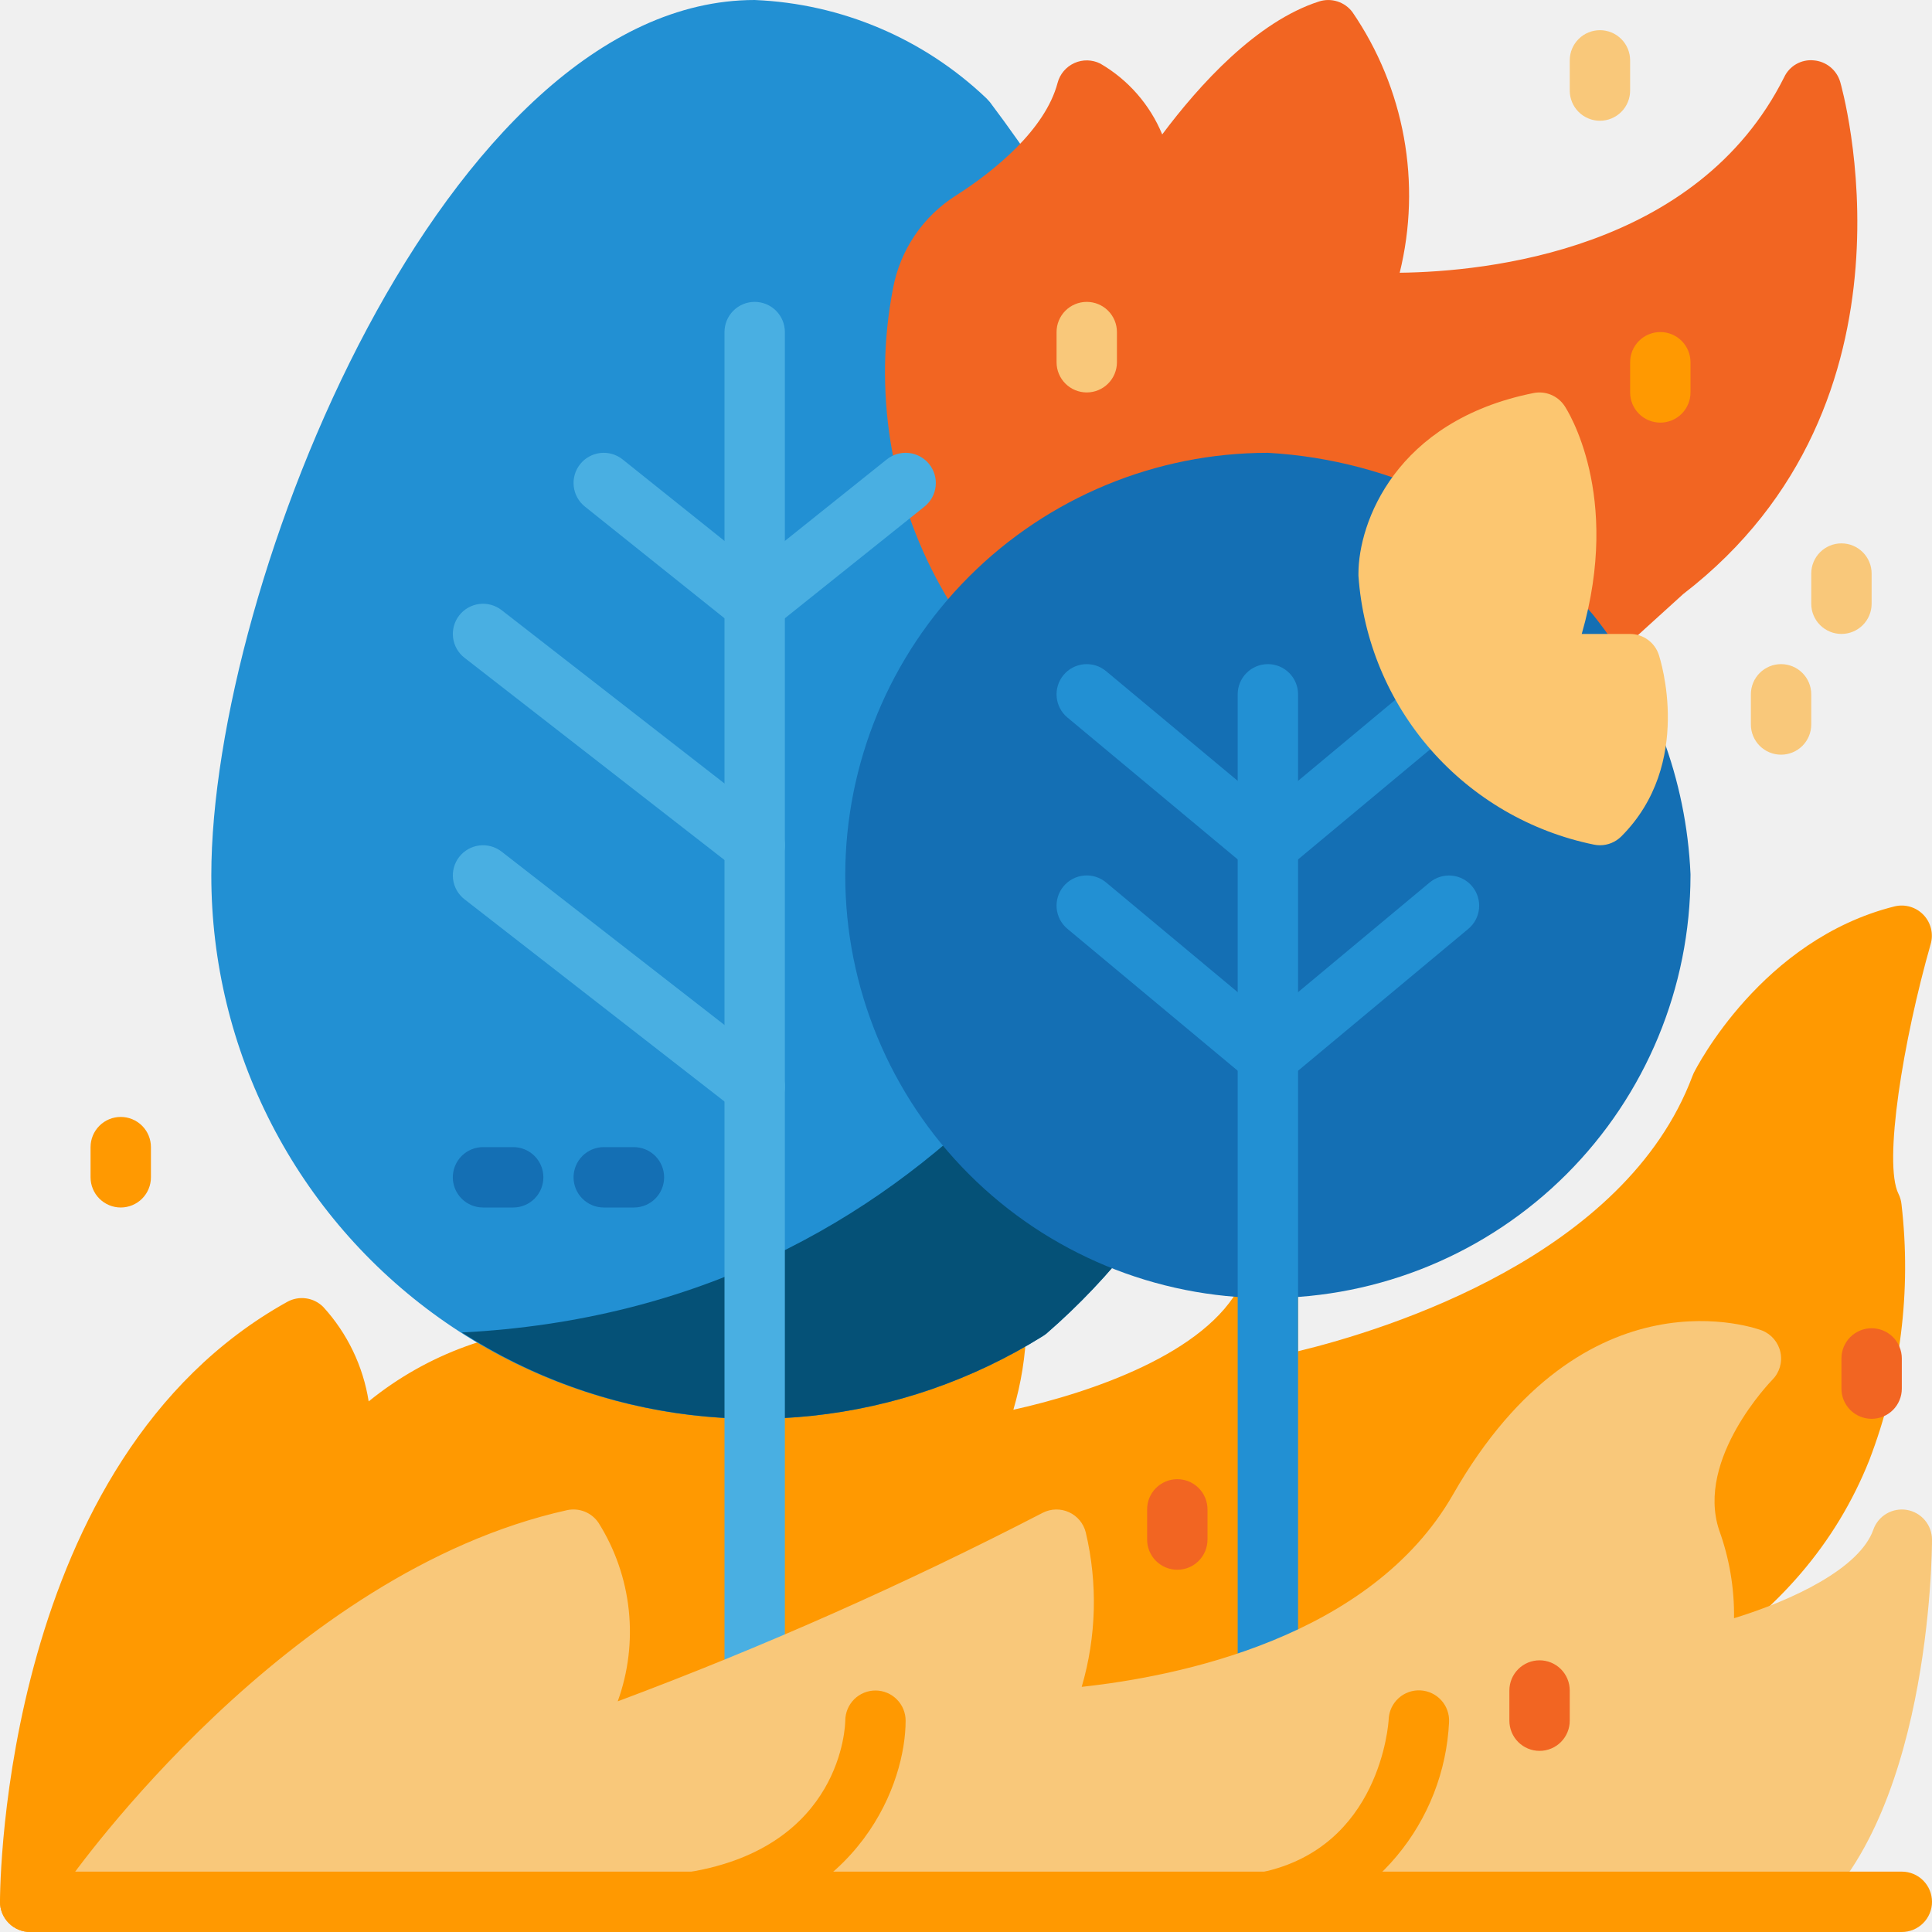
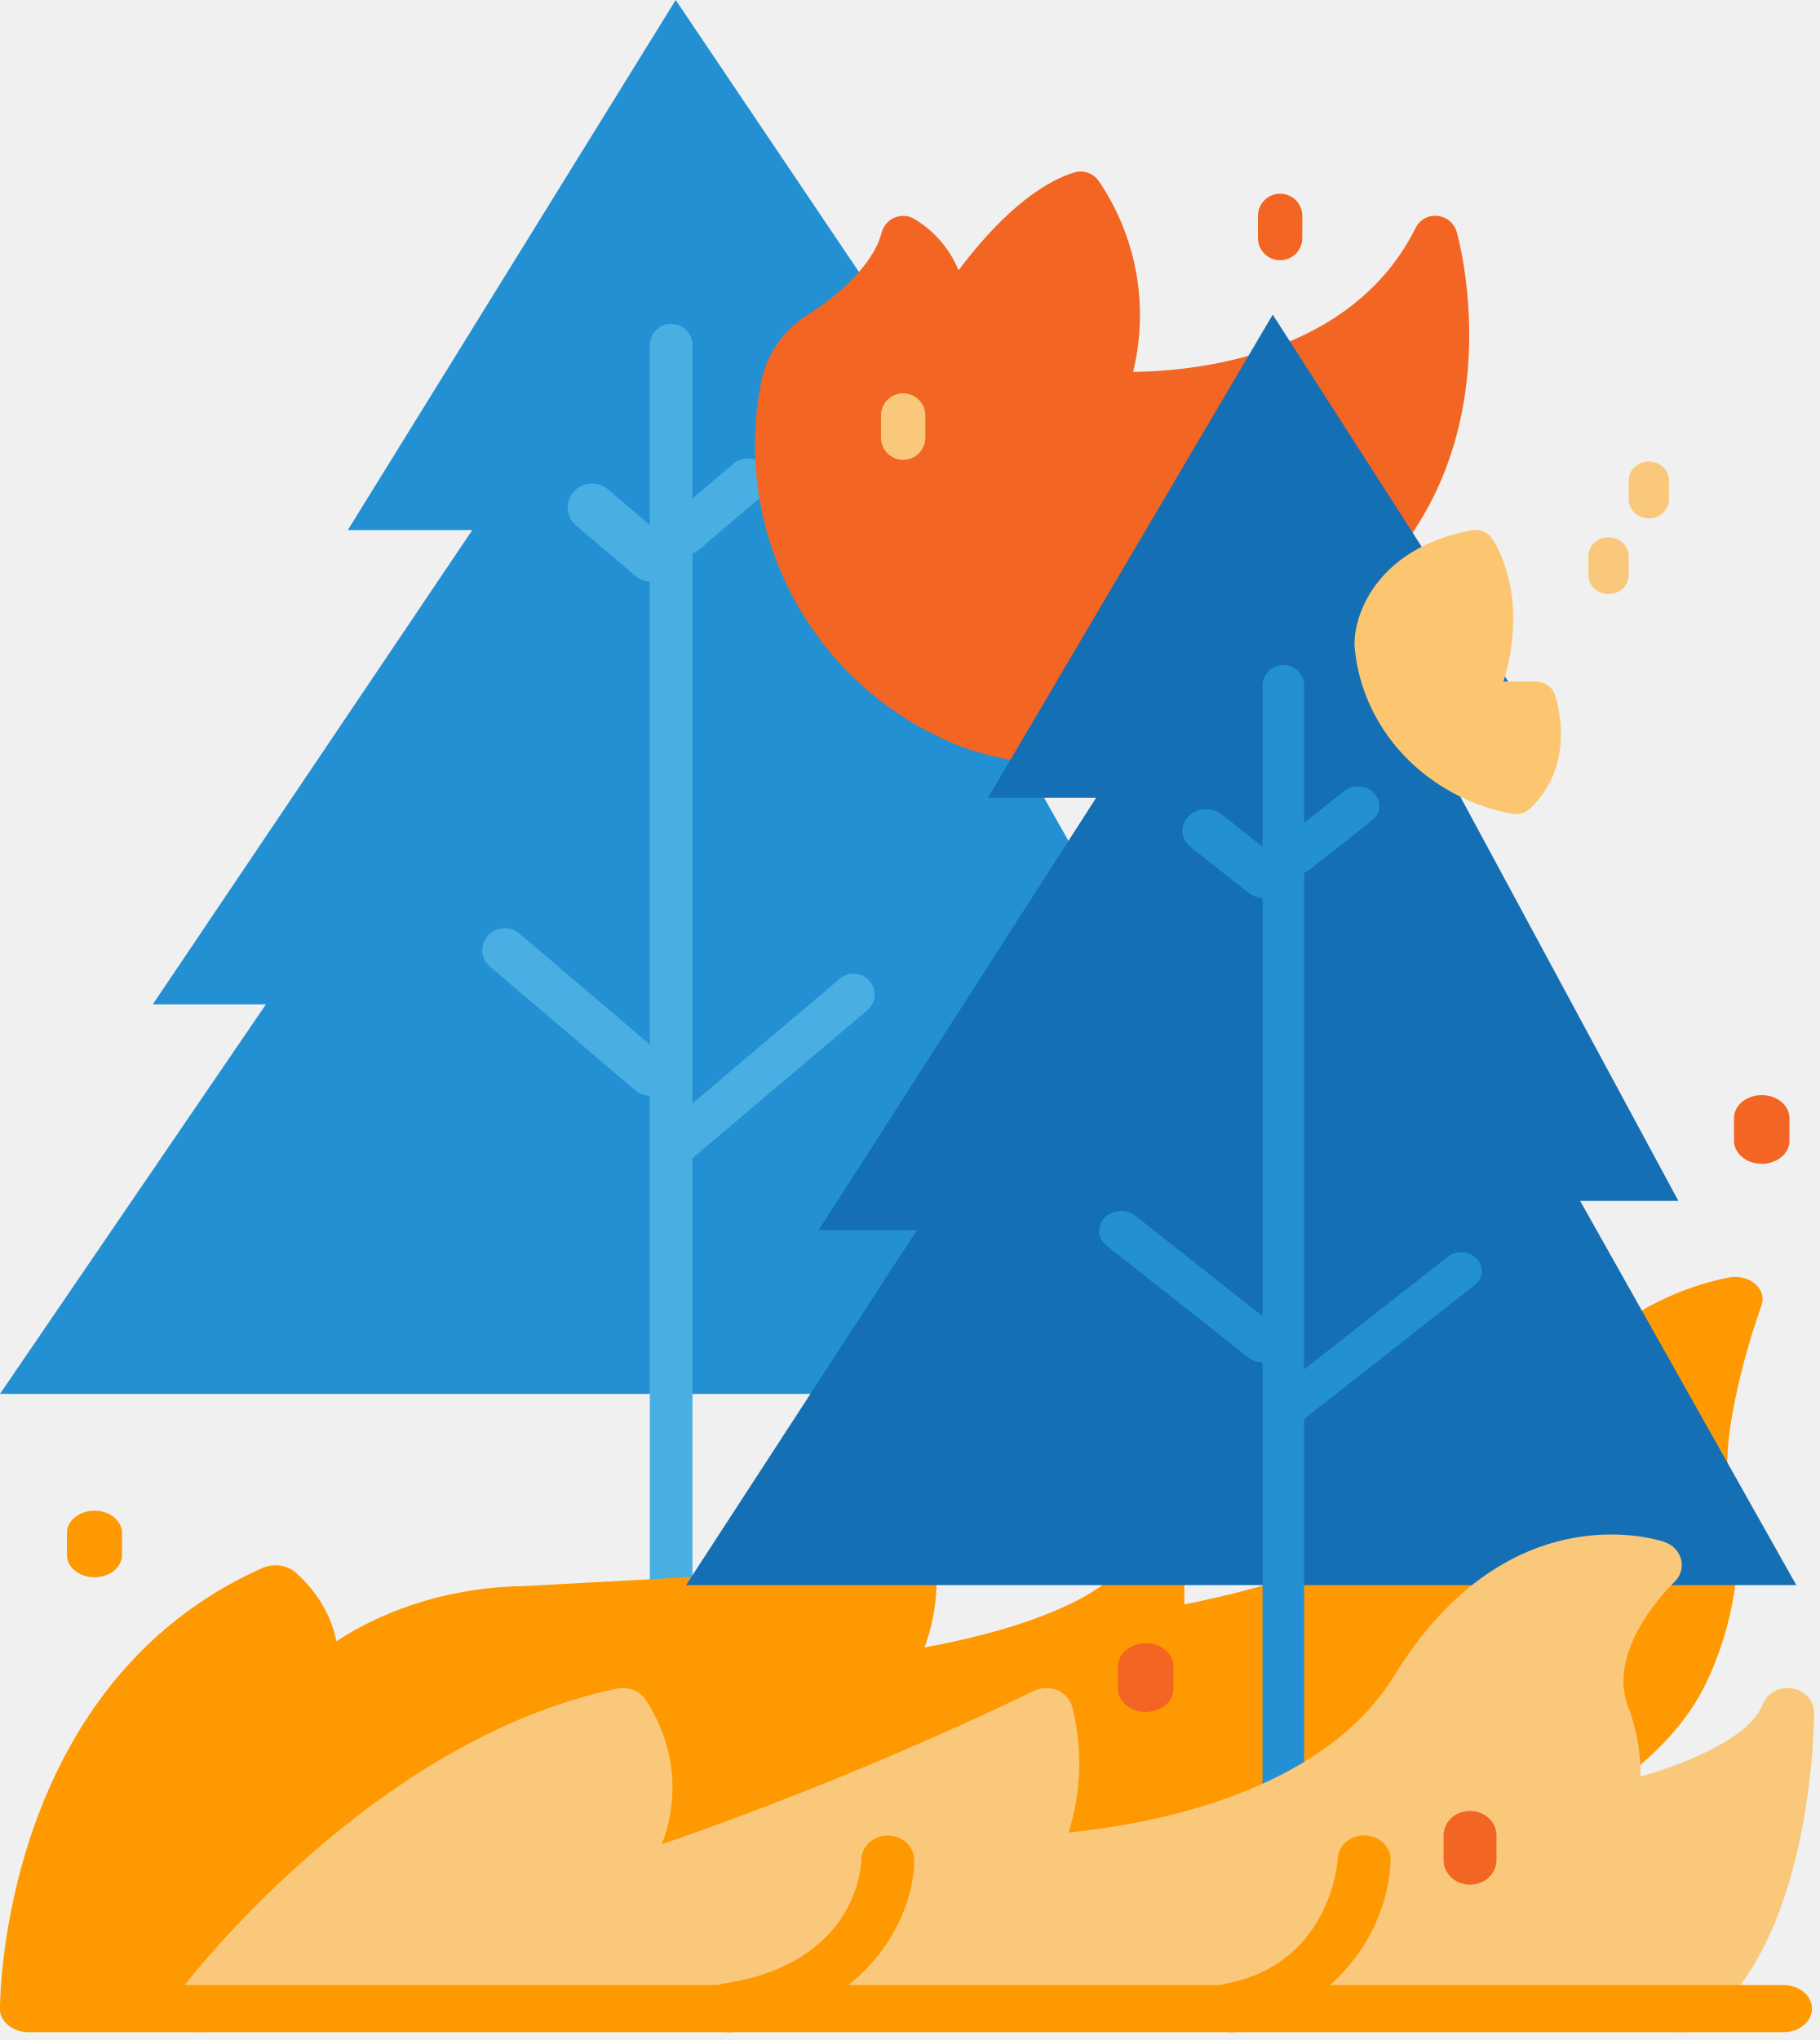
- <svg xmlns="http://www.w3.org/2000/svg" width="248" height="248" viewBox="0 0 248 248" fill="none">
-   <g clip-path="url(#clip0_201_4894)">
-     <path d="M240.25 155C236.375 147.25 244.125 120.125 244.125 120.125C228.625 124 220.875 139.5 220.875 139.5C209.25 170.5 162.75 178.25 162.75 178.25V166.625C155 182.125 124 186 124 186C126.358 181.16 127.678 175.88 127.875 170.5L73.877 174.123C54.502 174.123 42.625 189.875 42.625 189.875C43.767 186.594 44.01 183.066 43.328 179.659C42.647 176.252 41.066 173.09 38.75 170.5C3.875 189.875 3.875 244.125 3.875 244.125C116.25 232.5 215.958 237.22 236.375 186C240.171 176.136 241.501 165.495 240.25 155Z" fill="#FF9901" />
-     <path d="M3.875 248C2.847 248 1.862 247.592 1.135 246.865C0.408 246.138 0 245.153 0 244.125C0 241.8 0.419 187.364 36.871 167.113C37.606 166.705 38.455 166.547 39.288 166.664C40.122 166.781 40.894 167.166 41.49 167.76C44.584 171.142 46.614 175.361 47.325 179.889C54.841 173.78 64.196 170.383 73.881 170.244L127.615 166.625C128.146 166.589 128.678 166.663 129.178 166.842C129.679 167.021 130.137 167.301 130.525 167.664C130.913 168.027 131.222 168.467 131.432 168.955C131.643 169.443 131.751 169.969 131.75 170.5C131.643 174.045 131.082 177.561 130.08 180.963C140.046 178.75 154.861 173.724 159.282 164.877C159.672 164.094 160.316 163.466 161.109 163.096C161.901 162.725 162.796 162.634 163.647 162.836C164.498 163.039 165.256 163.523 165.797 164.211C166.337 164.899 166.629 165.75 166.625 166.625V173.453C178.196 170.64 208.603 161.188 217.244 138.14C217.294 138.012 217.345 137.888 217.407 137.752C217.756 137.055 226.149 120.609 243.183 116.351C243.842 116.189 244.532 116.203 245.183 116.392C245.835 116.58 246.426 116.937 246.896 117.425C247.367 117.913 247.701 118.517 247.866 119.175C248.03 119.833 248.019 120.523 247.833 121.175C244.307 133.529 241.723 149.304 243.699 153.252C243.91 153.675 244.042 154.134 244.086 154.605C245.377 165.717 243.96 176.977 239.956 187.422C222.704 230.706 154.938 235.86 69.142 242.412C48.217 244.009 26.544 245.66 4.255 247.965C4.138 248 4.007 248 3.875 248ZM37.739 175.634C13.326 191.638 8.777 227.435 7.94 239.816C28.756 237.731 48.976 236.193 68.568 234.697C151.671 228.362 217.314 223.355 232.775 184.566C236.247 175.465 237.506 165.668 236.449 155.984C233.825 149.331 236.348 135.489 238.46 126.534C232.596 130.083 227.757 135.096 224.417 141.081C212.017 173.604 165.373 181.73 163.385 182.063C162.831 182.155 162.264 182.126 161.722 181.977C161.18 181.828 160.677 181.563 160.248 181.2C159.819 180.837 159.474 180.385 159.237 179.876C159 179.367 158.876 178.812 158.875 178.25V177.037C146.312 186.996 125.55 189.712 124.48 189.848C123.784 189.939 123.076 189.838 122.434 189.554C121.792 189.27 121.24 188.816 120.838 188.24C120.433 187.667 120.191 186.995 120.137 186.296C120.084 185.596 120.222 184.895 120.536 184.268C122.015 181.237 123.037 178.004 123.57 174.673L74.14 177.987C68.674 178.237 63.32 179.632 58.425 182.08C53.531 184.528 49.204 187.976 45.725 192.2C45.169 192.93 44.373 193.439 43.478 193.637C42.582 193.834 41.646 193.708 40.835 193.281C40.023 192.853 39.39 192.151 39.047 191.301C38.705 190.45 38.675 189.506 38.963 188.635C39.711 186.508 39.989 184.245 39.777 182C39.566 179.756 38.87 177.584 37.739 175.634Z" fill="#FF9901" />
-     <path d="M131.75 168.272C121.777 174.496 110.319 177.937 98.567 178.239C86.815 178.541 75.196 175.693 64.916 169.989C54.636 164.286 46.07 155.935 40.106 145.804C34.142 135.673 30.998 124.131 31 112.375C31 75.993 60.493 3.875 96.875 3.875C107.021 4.358 116.653 8.485 124 15.5C126.887 19.193 178.827 87.455 151.125 143.375C146.366 152.867 139.782 161.327 131.75 168.272Z" fill="#2290D3" />
-     <path d="M96.875 7.75C63.573 7.75 34.875 77.922 34.875 112.375C34.873 123.412 37.818 134.25 43.405 143.768C48.992 153.287 57.019 161.142 66.656 166.521C76.293 171.901 87.192 174.61 98.227 174.369C109.261 174.129 120.031 170.947 129.425 165.152C136.958 158.573 143.144 150.594 147.637 141.658C173.987 88.509 125.201 23.401 121.144 18.139C114.539 11.912 105.939 8.231 96.875 7.75ZM161.2 87.226C157.344 68.338 150.364 50.225 140.546 33.635C136.497 26.507 131.993 19.647 127.061 13.098C126.906 12.943 126.79 12.787 126.635 12.633C118.578 4.948 108 0.458 96.875 0C57.273 0 27.125 74.904 27.125 112.375C27.125 123.485 29.778 134.435 34.865 144.312C39.952 154.19 47.325 162.709 56.37 169.161C65.415 175.613 75.87 179.811 86.865 181.405C97.86 183 109.077 181.945 119.583 178.327C124.562 176.607 129.332 174.332 133.804 171.546C133.978 171.439 134.146 171.323 134.308 171.197C142.716 163.901 149.614 155.028 154.613 145.08C163.07 127.033 165.384 106.713 161.2 87.226Z" fill="#2290D3" />
-     <path d="M154.613 145.08C149.615 155.028 142.716 163.901 134.308 171.197C134.146 171.323 133.978 171.439 133.804 171.546C129.332 174.332 124.562 176.606 119.583 178.327C109.637 181.758 99.042 182.886 88.597 181.624C78.152 180.362 68.13 176.743 59.288 171.042C119.815 167.942 148.451 120.667 161.2 87.226C165.384 106.712 163.07 127.033 154.613 145.08Z" fill="#055177" />
-     <path d="M96.875 143.375C96.015 143.375 95.179 143.088 94.499 142.561L59.624 115.436C58.813 114.805 58.286 113.877 58.159 112.856C58.032 111.836 58.315 110.807 58.946 109.996C59.578 109.184 60.506 108.657 61.526 108.53C62.547 108.403 63.575 108.686 64.387 109.317L99.262 136.442C99.899 136.939 100.366 137.622 100.596 138.396C100.826 139.171 100.808 139.998 100.545 140.761C100.282 141.525 99.787 142.188 99.129 142.656C98.471 143.125 97.683 143.376 96.875 143.375Z" fill="#49AFE2" />
-     <path d="M96.875 112.375C96.015 112.375 95.179 112.088 94.499 111.561L59.624 84.436C58.813 83.805 58.286 82.877 58.159 81.856C58.032 80.836 58.315 79.807 58.946 78.996C59.578 78.184 60.506 77.657 61.526 77.53C62.547 77.403 63.575 77.686 64.387 78.317L99.262 105.442C99.899 105.939 100.366 106.622 100.596 107.396C100.826 108.171 100.808 108.998 100.545 109.761C100.282 110.525 99.787 111.188 99.129 111.656C98.471 112.125 97.683 112.376 96.875 112.375Z" fill="#49AFE2" />
-     <path d="M96.875 219.589C95.847 219.589 94.862 219.18 94.135 218.454C93.408 217.727 93 216.741 93 215.714V42.625C93 41.597 93.408 40.612 94.135 39.885C94.862 39.158 95.847 38.75 96.875 38.75C97.903 38.75 98.888 39.158 99.615 39.885C100.342 40.612 100.75 41.597 100.75 42.625V215.714C100.75 216.741 100.342 217.727 99.615 218.454C98.888 219.18 97.903 219.589 96.875 219.589Z" fill="#49AFE2" />
-     <path d="M120.125 31C120.125 31 136.431 23.25 139.5 11.625C142.079 13.26 144.164 15.567 145.529 18.298C146.895 21.029 147.49 24.081 147.25 27.125C147.25 27.125 158.391 7.75 170.5 3.875C173.923 8.939 176.064 14.76 176.739 20.835C177.414 26.91 176.603 33.058 174.375 38.75C174.375 38.75 217 42.625 232.5 11.625C232.5 11.625 244.125 50.375 213.125 73.625C207.017 84.015 197.526 91.993 186.241 96.225C174.956 100.457 162.559 100.687 151.125 96.875C138.506 91.952 128.256 82.376 122.488 70.12C116.72 57.863 115.875 43.861 120.125 31Z" fill="#F26522" />
-     <path d="M167.741 103.633C161.632 103.643 155.567 102.594 149.815 100.533C137.437 95.762 127.13 86.791 120.697 75.19C114.263 63.589 112.113 50.095 114.623 37.068C115.069 34.628 116.015 32.307 117.401 30.251C118.788 28.194 120.584 26.447 122.679 25.118C127.608 21.983 134.168 16.651 135.757 10.637C135.904 10.08 136.173 9.563 136.545 9.123C136.917 8.684 137.383 8.333 137.907 8.096C138.432 7.858 139.003 7.741 139.579 7.752C140.155 7.764 140.721 7.903 141.236 8.161C144.815 10.235 147.609 13.432 149.188 17.255C153.919 10.935 161.289 2.755 169.338 0.182C170.102 -0.059 170.923 -0.057 171.686 0.188C172.45 0.433 173.118 0.909 173.6 1.55C176.911 6.385 179.163 11.866 180.21 17.632C181.256 23.398 181.073 29.32 179.672 35.011C190.848 34.875 217.915 32.132 229.032 9.893C229.366 9.186 229.911 8.6 230.592 8.216C231.272 7.833 232.056 7.67 232.833 7.75C233.607 7.817 234.343 8.114 234.945 8.604C235.548 9.094 235.989 9.754 236.212 10.497C236.332 10.908 248.085 51.615 216.062 76.256C197.625 93 186.725 103.633 167.741 103.633ZM123.357 33.693C116.308 58.385 129.103 84.843 152.419 93.229C163.008 96.782 174.499 96.572 184.951 92.636C195.404 88.7 204.178 81.277 209.793 71.622C210.054 71.194 210.396 70.822 210.8 70.525C218.093 64.901 223.759 57.438 227.217 48.901C230.675 40.365 231.8 31.062 230.477 21.948C211.416 45.686 175.696 42.761 174.022 42.625C173.421 42.571 172.841 42.376 172.328 42.058C171.815 41.739 171.383 41.305 171.068 40.79C170.752 40.275 170.561 39.693 170.511 39.092C170.46 38.49 170.55 37.885 170.775 37.324C172.591 32.721 173.369 27.775 173.053 22.837C172.738 17.899 171.337 13.092 168.95 8.757C161.068 13.09 153.21 24.544 150.606 29.062C150.179 29.801 149.521 30.378 148.733 30.705C147.945 31.031 147.071 31.088 146.247 30.868C145.423 30.647 144.695 30.16 144.176 29.484C143.657 28.807 143.375 27.978 143.375 27.125C143.479 23.953 142.609 20.825 140.883 18.162C136.43 24.722 130.404 30.061 123.357 33.693Z" fill="#F26522" />
-     <path d="M15.5 155C14.472 155 13.487 154.592 12.76 153.865C12.033 153.138 11.625 152.153 11.625 151.125V147.25C11.625 146.222 12.033 145.237 12.76 144.51C13.487 143.783 14.472 143.375 15.5 143.375C16.528 143.375 17.513 143.783 18.24 144.51C18.967 145.237 19.375 146.222 19.375 147.25V151.125C19.375 152.153 18.967 153.138 18.24 153.865C17.513 154.592 16.528 155 15.5 155Z" fill="#FF9901" />
-     <path d="M139.5 50.375C138.472 50.375 137.487 49.967 136.76 49.24C136.033 48.513 135.625 47.528 135.625 46.5V42.625C135.625 41.597 136.033 40.612 136.76 39.885C137.487 39.158 138.472 38.75 139.5 38.75C140.528 38.75 141.513 39.158 142.24 39.885C142.967 40.612 143.375 41.597 143.375 42.625V46.5C143.375 47.528 142.967 48.513 142.24 49.24C141.513 49.967 140.528 50.375 139.5 50.375Z" fill="#F9C87A" />
-     <path d="M205.375 15.5C204.347 15.5 203.362 15.092 202.635 14.365C201.908 13.638 201.5 12.653 201.5 11.625V7.75C201.5 6.722 201.908 5.737 202.635 5.01C203.362 4.283 204.347 3.875 205.375 3.875C206.403 3.875 207.388 4.283 208.115 5.01C208.842 5.737 209.25 6.722 209.25 7.75V11.625C209.25 12.653 208.842 13.638 208.115 14.365C207.388 15.092 206.403 15.5 205.375 15.5Z" fill="#F9C87A" />
-     <path d="M213.125 54.25C212.097 54.25 211.112 53.842 210.385 53.115C209.658 52.388 209.25 51.403 209.25 50.375V46.5C209.25 45.472 209.658 44.487 210.385 43.76C211.112 43.033 212.097 42.625 213.125 42.625C214.153 42.625 215.138 43.033 215.865 43.76C216.592 44.487 217 45.472 217 46.5V50.375C217 51.403 216.592 52.388 215.865 53.115C215.138 53.842 214.153 54.25 213.125 54.25Z" fill="#FF9901" />
-     <path d="M228.625 96.875C227.597 96.875 226.612 96.467 225.885 95.74C225.158 95.013 224.75 94.028 224.75 93V89.125C224.75 88.097 225.158 87.112 225.885 86.385C226.612 85.658 227.597 85.25 228.625 85.25C229.653 85.25 230.638 85.658 231.365 86.385C232.092 87.112 232.5 88.097 232.5 89.125V93C232.5 94.028 232.092 95.013 231.365 95.74C230.638 96.467 229.653 96.875 228.625 96.875Z" fill="#F9C87A" />
-     <path d="M236.375 81.375C235.347 81.375 234.362 80.967 233.635 80.24C232.908 79.513 232.5 78.528 232.5 77.5V73.625C232.5 72.597 232.908 71.612 233.635 70.885C234.362 70.158 235.347 69.75 236.375 69.75C237.403 69.75 238.388 70.158 239.115 70.885C239.842 71.612 240.25 72.597 240.25 73.625V77.5C240.25 78.528 239.842 79.513 239.115 80.24C238.388 80.967 237.403 81.375 236.375 81.375Z" fill="#F9C87A" />
-     <path d="M151.125 201.5C150.097 201.5 149.112 201.092 148.385 200.365C147.658 199.638 147.25 198.653 147.25 197.625V193.75C147.25 192.722 147.658 191.737 148.385 191.01C149.112 190.283 150.097 189.875 151.125 189.875C152.153 189.875 153.138 190.283 153.865 191.01C154.592 191.737 155 192.722 155 193.75V197.625C155 198.653 154.592 199.638 153.865 200.365C153.138 201.092 152.153 201.5 151.125 201.5Z" fill="#F26522" />
-     <path d="M213.125 112.375C213.125 122.338 210.171 132.078 204.635 140.362C199.1 148.646 191.233 155.103 182.028 158.915C172.823 162.728 162.694 163.726 152.922 161.782C143.151 159.838 134.175 155.041 127.13 147.995C120.084 140.95 115.287 131.974 113.343 122.203C111.399 112.431 112.397 102.302 116.21 93.097C120.022 83.892 126.479 76.025 134.763 70.49C143.047 64.954 152.787 62 162.75 62C170.183 62.442 177.45 64.386 184.11 67.717C190.771 71.047 196.687 75.693 201.5 81.375C208.568 90.212 212.639 101.07 213.125 112.375Z" fill="#146FB4" />
-     <path d="M162.75 166.625C148.362 166.625 134.563 160.909 124.389 150.736C114.216 140.562 108.5 126.763 108.5 112.375C108.5 97.987 114.216 84.188 124.389 74.014C134.563 63.841 148.362 58.125 162.75 58.125C170.759 58.574 178.592 60.65 185.771 64.227C192.951 67.804 199.326 72.807 204.507 78.93C212.094 88.416 216.469 100.069 217 112.204V112.375C216.984 126.758 211.263 140.547 201.092 150.717C190.922 160.888 177.133 166.609 162.75 166.625ZM162.537 65.875C153.353 65.917 144.387 68.678 136.77 73.809C129.153 78.94 123.226 86.212 119.737 94.708C116.248 103.203 115.352 112.542 117.163 121.545C118.975 130.549 123.412 138.815 129.915 145.3C136.418 151.785 144.696 156.2 153.704 157.986C162.713 159.773 172.049 158.852 180.535 155.339C189.021 151.827 196.276 145.88 201.387 138.249C206.497 130.618 209.233 121.644 209.25 112.46C208.781 102.017 205.015 91.99 198.493 83.82C194.026 78.551 188.536 74.244 182.356 71.159C176.175 68.075 169.433 66.277 162.537 65.875Z" fill="#146FB4" />
-     <path d="M162.75 218.876C161.722 218.876 160.737 218.467 160.01 217.741C159.283 217.014 158.875 216.028 158.875 215.001V89.125C158.875 88.097 159.283 87.112 160.01 86.385C160.737 85.658 161.722 85.25 162.75 85.25C163.778 85.25 164.763 85.658 165.49 86.385C166.217 87.112 166.625 88.097 166.625 89.125V215.001C166.625 216.028 166.217 217.014 165.49 217.741C164.763 218.467 163.778 218.876 162.75 218.876Z" fill="#2290D3" />
-     <path d="M162.75 139.5C161.842 139.501 160.963 139.182 160.266 138.601L137.016 119.226C136.625 118.9 136.303 118.5 136.066 118.05C135.83 117.599 135.685 117.106 135.639 116.599C135.593 116.093 135.647 115.582 135.799 115.096C135.95 114.61 136.196 114.159 136.522 113.768C136.848 113.377 137.248 113.055 137.698 112.818C138.149 112.582 138.642 112.437 139.149 112.391C139.656 112.345 140.167 112.399 140.652 112.551C141.138 112.702 141.589 112.948 141.98 113.274L162.75 130.588L183.516 113.282C183.907 112.956 184.358 112.71 184.844 112.559C185.33 112.407 185.841 112.353 186.348 112.399C186.854 112.444 187.347 112.59 187.798 112.826C188.249 113.062 188.648 113.385 188.974 113.776C189.3 114.167 189.546 114.618 189.697 115.104C189.849 115.59 189.903 116.1 189.858 116.607C189.812 117.114 189.666 117.607 189.43 118.058C189.194 118.508 188.871 118.908 188.48 119.234L165.23 138.609C164.533 139.187 163.656 139.502 162.75 139.5Z" fill="#2290D3" />
-     <path d="M162.75 112.375C161.842 112.376 160.963 112.057 160.266 111.476L137.016 92.101C136.625 91.775 136.303 91.376 136.066 90.925C135.83 90.474 135.685 89.981 135.639 89.475C135.593 88.968 135.647 88.457 135.799 87.971C135.95 87.485 136.196 87.034 136.522 86.643C136.848 86.252 137.248 85.93 137.698 85.693C138.149 85.457 138.642 85.312 139.149 85.266C139.656 85.22 140.167 85.274 140.652 85.426C141.138 85.577 141.589 85.823 141.98 86.149L162.75 103.463L183.516 86.157C183.907 85.831 184.358 85.585 184.844 85.434C185.33 85.282 185.841 85.228 186.348 85.273C186.854 85.319 187.347 85.465 187.798 85.701C188.249 85.937 188.648 86.26 188.974 86.651C189.3 87.042 189.546 87.493 189.697 87.979C189.849 88.465 189.903 88.975 189.858 89.482C189.812 89.989 189.666 90.482 189.43 90.933C189.194 91.383 188.871 91.783 188.48 92.109L165.23 111.484C164.533 112.062 163.656 112.377 162.75 112.375Z" fill="#2290D3" />
-     <path d="M11.625 244.125C11.625 244.125 38.75 205.375 73.625 197.625C75.811 201.108 76.97 205.137 76.97 209.25C76.97 213.362 75.811 217.391 73.625 220.875C65.875 232.5 135.625 197.625 135.625 197.625C135.625 197.625 139.5 213.125 131.75 220.875C131.75 220.875 174.375 220.875 189.875 193.75C205.375 166.625 224.75 174.375 224.75 174.375C224.75 174.375 213.125 186 217 197.625C220.875 209.25 217 213.125 217 213.125C217 213.125 240.25 208.603 244.125 197.625C244.125 197.625 244.125 232.5 228.625 244.125" fill="#F9C87A" />
-     <path d="M228.625 248C227.812 248 227.019 247.744 226.359 247.269C225.699 246.793 225.206 246.122 224.949 245.351C224.692 244.579 224.684 243.746 224.926 242.97C225.169 242.193 225.649 241.513 226.3 241.025C234.527 234.852 238.134 219.856 239.51 208.51C232.804 212.575 225.433 215.424 217.736 216.926C216.922 217.085 216.079 216.978 215.33 216.622C214.581 216.266 213.967 215.679 213.576 214.947C213.186 214.215 213.041 213.378 213.162 212.557C213.283 211.737 213.664 210.977 214.249 210.389C214.202 210.389 216.136 207.289 213.323 198.85C212.357 195.155 212.238 191.29 212.976 187.543C213.714 183.796 215.29 180.264 217.585 177.212C211.606 177.405 201.926 180.478 193.242 195.672C176.812 224.421 133.583 224.75 131.75 224.75C130.984 224.75 130.235 224.523 129.598 224.097C128.96 223.671 128.464 223.066 128.171 222.358C127.877 221.65 127.801 220.871 127.95 220.119C128.1 219.368 128.469 218.677 129.01 218.135C132.552 214.594 132.978 208.227 132.606 203.453C75.729 231.59 72.211 227.583 70.3 225.409C69.515 224.467 69.093 223.274 69.111 222.048C69.13 220.822 69.587 219.642 70.401 218.725C71.99 216.284 72.933 213.481 73.143 210.577C73.353 207.673 72.823 204.763 71.602 202.12C39.982 210.87 15.054 245.985 14.799 246.349C14.209 247.192 13.309 247.765 12.297 247.944C11.285 248.123 10.243 247.892 9.401 247.303C8.559 246.713 7.985 245.813 7.806 244.801C7.627 243.789 7.858 242.747 8.447 241.905C9.591 240.273 36.851 201.83 72.772 193.855C73.535 193.685 74.332 193.75 75.058 194.041C75.783 194.332 76.403 194.836 76.837 195.486C78.959 198.867 80.284 202.686 80.709 206.655C81.135 210.624 80.651 214.637 79.294 218.391C97.956 211.413 116.184 203.326 133.881 194.173C134.4 193.913 134.971 193.774 135.551 193.765C136.131 193.755 136.706 193.876 137.233 194.119C137.76 194.361 138.225 194.719 138.596 195.166C138.966 195.612 139.231 196.136 139.372 196.699C140.92 203.243 140.741 210.077 138.853 216.531C151.129 215.21 175.971 210.265 186.515 191.844C203.496 162.13 225.971 170.706 226.191 170.791C226.787 171.029 227.315 171.411 227.726 171.903C228.138 172.395 228.421 172.981 228.55 173.61C228.679 174.238 228.65 174.889 228.466 175.503C228.281 176.118 227.947 176.677 227.493 177.13C227.404 177.223 217.62 187.236 220.677 196.416C221.991 200.039 222.638 203.87 222.588 207.723C230.156 205.398 238.719 201.318 240.471 196.35C240.775 195.489 241.373 194.763 242.16 194.3C242.947 193.837 243.872 193.667 244.772 193.819C245.672 193.972 246.49 194.437 247.08 195.133C247.671 195.83 247.997 196.712 248 197.625C248 199.129 247.806 234.585 230.95 247.225C230.28 247.73 229.464 248.003 228.625 248Z" fill="#F9C87A" />
-     <path d="M178.25 73.625C178.25 73.625 178.25 58.125 197.625 54.25C197.625 54.25 205.375 65.875 197.625 85.25H209.25C209.25 85.25 213.125 96.875 205.375 104.625C198.087 103.132 191.49 99.292 186.591 93.694C181.692 88.096 178.763 81.046 178.25 73.625Z" fill="#FCC670" />
-     <path d="M205.375 108.5C205.115 108.499 204.855 108.472 204.6 108.419C196.483 106.759 189.133 102.485 183.674 96.252C178.216 90.019 174.95 82.169 174.375 73.904C174.375 73.811 174.375 73.718 174.375 73.625C174.375 67.165 179.075 54.01 196.85 50.453C197.603 50.302 198.383 50.379 199.093 50.673C199.802 50.967 200.408 51.465 200.833 52.103C201.163 52.599 208.196 63.492 203.038 81.379H209.25C210.063 81.379 210.855 81.636 211.514 82.112C212.174 82.587 212.667 83.258 212.924 84.029C213.113 84.595 217.45 98.034 208.115 107.369C207.387 108.094 206.402 108.501 205.375 108.5ZM182.125 73.524C182.581 79.688 184.922 85.562 188.83 90.35C192.739 95.138 198.025 98.608 203.972 100.289C206.045 96.962 206.813 92.985 206.127 89.125H197.625C196.991 89.126 196.367 88.971 195.807 88.674C195.247 88.377 194.769 87.947 194.413 87.423C194.058 86.898 193.837 86.294 193.769 85.664C193.702 85.034 193.789 84.397 194.025 83.808C197.704 75.957 198.24 66.995 195.525 58.761C192.015 59.484 188.825 61.303 186.417 63.957C184.008 66.611 182.506 69.961 182.125 73.524Z" fill="#FCC670" />
-     <path d="M89.125 248C88.154 247.996 87.221 247.629 86.508 246.97C85.796 246.311 85.356 245.409 85.277 244.442C85.198 243.475 85.484 242.513 86.08 241.747C86.675 240.981 87.536 240.466 88.493 240.304C108.07 237.042 108.496 221.51 108.504 220.852C108.51 219.829 108.92 218.85 109.645 218.128C110.371 217.407 111.352 217.001 112.375 217H112.402C113.425 217.007 114.404 217.419 115.124 218.145C115.845 218.87 116.25 219.852 116.25 220.875C116.25 228.71 110.712 244.454 89.76 247.946C89.55 247.981 89.338 247.999 89.125 248Z" fill="#FF9901" />
-     <path d="M162.75 248C161.791 248.001 160.865 247.646 160.152 247.004C159.439 246.362 158.99 245.478 158.891 244.524C158.792 243.57 159.051 242.613 159.617 241.838C160.183 241.064 161.016 240.527 161.956 240.331C177.134 237.134 178.231 221.344 178.258 220.666C178.309 219.638 178.767 218.673 179.53 217.982C180.293 217.292 181.299 216.933 182.327 216.984C183.354 217.036 184.319 217.493 185.01 218.256C185.7 219.019 186.059 220.025 186.008 221.053C185.705 227.364 183.348 233.403 179.295 238.25C175.243 243.097 169.717 246.487 163.56 247.903C163.294 247.964 163.023 247.996 162.75 248Z" fill="#FF9901" />
-     <path d="M65.875 155H62C60.972 155 59.987 154.592 59.26 153.865C58.533 153.138 58.125 152.153 58.125 151.125C58.125 150.097 58.533 149.112 59.26 148.385C59.987 147.658 60.972 147.25 62 147.25H65.875C66.903 147.25 67.888 147.658 68.615 148.385C69.342 149.112 69.75 150.097 69.75 151.125C69.75 152.153 69.342 153.138 68.615 153.865C67.888 154.592 66.903 155 65.875 155Z" fill="#146FB4" />
-     <path d="M81.375 155H77.5C76.472 155 75.487 154.592 74.76 153.865C74.033 153.138 73.625 152.153 73.625 151.125C73.625 150.097 74.033 149.112 74.76 148.385C75.487 147.658 76.472 147.25 77.5 147.25H81.375C82.403 147.25 83.388 147.658 84.115 148.385C84.842 149.112 85.25 150.097 85.25 151.125C85.25 152.153 84.842 153.138 84.115 153.865C83.388 154.592 82.403 155 81.375 155Z" fill="#146FB4" />
-     <path d="M244.125 248H3.875C2.847 248 1.862 247.592 1.135 246.865C0.408 246.138 0 245.153 0 244.125C0 243.097 0.408 242.112 1.135 241.385C1.862 240.658 2.847 240.25 3.875 240.25H244.125C245.153 240.25 246.138 240.658 246.865 241.385C247.592 242.112 248 243.097 248 244.125C248 245.153 247.592 246.138 246.865 246.865C246.138 247.592 245.153 248 244.125 248Z" fill="#FF9901" />
-     <path d="M240.25 182.125C239.222 182.125 238.237 181.717 237.51 180.99C236.783 180.263 236.375 179.278 236.375 178.25V174.375C236.375 173.347 236.783 172.362 237.51 171.635C238.237 170.908 239.222 170.5 240.25 170.5C241.278 170.5 242.263 170.908 242.99 171.635C243.717 172.362 244.125 173.347 244.125 174.375V178.25C244.125 179.278 243.717 180.263 242.99 180.99C242.263 181.717 241.278 182.125 240.25 182.125Z" fill="#F26522" />
-     <path d="M197.625 224.75C196.597 224.75 195.612 224.342 194.885 223.615C194.158 222.888 193.75 221.903 193.75 220.875V217C193.75 215.972 194.158 214.987 194.885 214.26C195.612 213.533 196.597 213.125 197.625 213.125C198.653 213.125 199.638 213.533 200.365 214.26C201.092 214.987 201.5 215.972 201.5 217V220.875C201.5 221.903 201.092 222.888 200.365 223.615C199.638 224.342 198.653 224.75 197.625 224.75Z" fill="#F26522" />
-     <path d="M96.875 81.375C95.995 81.376 95.141 81.076 94.453 80.526L75.078 65.026C74.681 64.709 74.35 64.315 74.105 63.869C73.859 63.423 73.704 62.934 73.648 62.428C73.591 61.922 73.636 61.41 73.777 60.921C73.919 60.432 74.156 59.976 74.474 59.578C74.792 59.181 75.185 58.85 75.631 58.605C76.077 58.359 76.567 58.204 77.073 58.148C77.579 58.092 78.091 58.136 78.579 58.277C79.068 58.419 79.525 58.656 79.922 58.974L96.875 72.536L113.828 58.974C114.226 58.656 114.682 58.419 115.171 58.277C115.66 58.136 116.172 58.092 116.678 58.148C117.184 58.204 117.673 58.359 118.119 58.605C118.565 58.85 118.958 59.181 119.277 59.578C119.595 59.976 119.831 60.432 119.973 60.921C120.115 61.41 120.159 61.922 120.103 62.428C120.047 62.934 119.891 63.423 119.646 63.869C119.4 64.315 119.069 64.709 118.672 65.026L99.297 80.526C98.61 81.076 97.755 81.376 96.875 81.375Z" fill="#49AFE2" />
-   </g>
-   <defs>
-     <clipPath id="clip0_201_4894">
-       <rect width="248" height="248" fill="white" />
-     </clipPath>
-   </defs>
+ <svg xmlns="http://www.w3.org/2000/svg" width="232" height="260" viewBox="0 0 232 260" fill="none">
+   <path d="M128.011 62.126L86.141 0L44.337 67.566H60.206L19.476 128.008H33.902L-0 177.65H163.021L131.282 123.928H145.709L110.699 62.126H128.011Z" fill="#2290D3" />
+   <rect x="82.843" y="41.278" width="5.436" height="191.722" rx="2.718" fill="#49AFE2" />
+   <rect width="5.339" height="34.349" rx="2.669" transform="matrix(0.660379 0.750932 -0.763345 0.645991 109.09 123.02)" fill="#49AFE2" />
+   <rect width="5.651" height="29.956" rx="2.826" transform="matrix(0.662406 -0.749146 0.761607 0.648039 60.3174 121.374)" fill="#49AFE2" />
+   <rect width="6.138" height="16.082" rx="3.069" transform="matrix(0.662406 -0.749146 0.761607 0.648039 71.0986 64.9795)" fill="#49AFE2" />
+   <rect width="5.511" height="16.082" rx="2.756" transform="matrix(-0.662406 -0.749146 -0.761607 0.648039 99.2617 61.4238)" fill="#49AFE2" />
+   <path d="M101.005 44.476C101.005 44.476 112.901 38.822 115.14 30.341C117.022 31.533 118.542 33.216 119.539 35.209C120.535 37.201 120.969 39.428 120.794 41.649C120.794 41.649 128.922 27.514 137.756 24.686C140.253 28.381 141.815 32.627 142.308 37.06C142.8 41.492 142.208 45.977 140.583 50.13C140.583 50.13 171.681 52.957 182.989 30.341C182.989 30.341 191.47 58.611 168.854 75.573C164.397 83.153 157.473 88.974 149.24 92.061C141.007 95.149 131.963 95.316 123.621 92.536C114.414 88.944 106.937 81.958 102.729 73.016C98.521 64.074 97.904 53.859 101.005 44.476Z" fill="#F26522" />
+   <path d="M135.743 97.466C131.286 97.473 126.861 96.708 122.665 95.204C113.635 91.724 106.115 85.179 101.421 76.715C96.728 68.251 95.159 58.407 96.99 48.903C97.316 47.123 98.006 45.43 99.017 43.929C100.029 42.429 101.339 41.154 102.867 40.185C106.463 37.898 111.25 34.008 112.409 29.62C112.516 29.214 112.713 28.837 112.984 28.516C113.255 28.195 113.595 27.939 113.978 27.766C114.361 27.593 114.777 27.507 115.197 27.516C115.617 27.524 116.03 27.625 116.406 27.813C119.017 29.327 121.056 31.659 122.207 34.449C125.659 29.838 131.036 23.87 136.908 21.992C137.466 21.817 138.064 21.818 138.621 21.997C139.178 22.176 139.666 22.523 140.018 22.991C142.433 26.518 144.076 30.516 144.84 34.723C145.603 38.93 145.47 43.251 144.448 47.402C152.601 47.303 172.348 45.301 180.458 29.077C180.702 28.561 181.099 28.134 181.596 27.854C182.093 27.574 182.665 27.455 183.232 27.514C183.796 27.562 184.333 27.779 184.773 28.137C185.212 28.494 185.534 28.976 185.697 29.518C185.785 29.818 194.359 59.516 170.996 77.493C157.545 89.709 149.593 97.466 135.743 97.466ZM103.362 46.441C98.22 64.455 107.555 83.758 124.565 89.876C132.29 92.468 140.673 92.315 148.299 89.443C155.925 86.571 162.326 81.156 166.422 74.112C166.613 73.8 166.862 73.528 167.157 73.312C172.478 69.209 176.612 63.764 179.135 57.536C181.657 51.308 182.478 44.522 181.513 37.872C167.607 55.191 141.547 53.056 140.326 52.957C139.887 52.917 139.464 52.776 139.089 52.543C138.715 52.311 138.4 51.994 138.17 51.618C137.94 51.243 137.801 50.818 137.764 50.379C137.727 49.94 137.793 49.499 137.957 49.09C139.281 45.732 139.849 42.123 139.619 38.521C139.388 34.918 138.366 31.411 136.625 28.249C130.875 31.409 125.142 39.766 123.242 43.062C122.931 43.601 122.45 44.023 121.875 44.261C121.301 44.499 120.663 44.541 120.062 44.38C119.461 44.218 118.93 43.864 118.551 43.37C118.172 42.876 117.967 42.271 117.967 41.649C118.042 39.335 117.408 37.053 116.149 35.11C112.9 39.895 108.504 43.791 103.362 46.441Z" fill="#F26522" />
+   <path d="M115.14 58.611C114.39 58.611 113.671 58.313 113.141 57.783C112.61 57.253 112.312 56.534 112.312 55.784V52.957C112.312 52.207 112.61 51.488 113.141 50.958C113.671 50.428 114.39 50.13 115.14 50.13C115.889 50.13 116.608 50.428 117.139 50.958C117.669 51.488 117.967 52.207 117.967 52.957V55.784C117.967 56.534 117.669 57.253 117.139 57.783C116.608 58.313 115.889 58.611 115.14 58.611Z" fill="#F9C87A" />
+   <path d="M163.199 33.168C162.449 33.168 161.73 32.87 161.2 32.34C160.67 31.809 160.372 31.09 160.372 30.341V27.514C160.372 26.764 160.67 26.045 161.2 25.515C161.73 24.984 162.449 24.686 163.199 24.686C163.949 24.686 164.668 24.984 165.198 25.515C165.728 26.045 166.026 26.764 166.026 27.514V30.341C166.026 31.09 165.728 31.809 165.198 32.34C164.668 32.87 163.949 33.168 163.199 33.168Z" fill="#F26522" />
+   <path d="M168.853 61.438C168.104 61.438 167.385 61.14 166.854 60.61C166.324 60.08 166.026 59.361 166.026 58.611V55.784C166.026 55.034 166.324 54.315 166.854 53.785C167.385 53.255 168.104 52.957 168.853 52.957C169.603 52.957 170.322 53.255 170.852 53.785C171.383 54.315 171.68 55.034 171.68 55.784V58.611C171.68 59.361 171.383 60.08 170.852 60.61C170.322 61.14 169.603 61.438 168.853 61.438Z" fill="#FF9901" />
+   <path d="M217.698 191.021C214.187 185.366 221.209 165.577 221.209 165.577C207.164 168.404 200.142 179.712 200.142 179.712C189.608 202.329 147.473 207.983 147.473 207.983V199.502C140.45 210.81 112.36 213.637 112.36 213.637C114.497 210.106 115.693 206.254 115.871 202.329L66.942 204.972C49.386 204.972 38.623 216.464 38.623 216.464C39.658 214.07 39.878 211.497 39.261 209.011C38.643 206.525 37.211 204.218 35.112 202.329C3.511 216.464 3.511 256.043 3.511 256.043C105.338 247.561 195.686 251.005 214.187 213.637C217.627 206.441 218.832 198.677 217.698 191.021Z" fill="#FF9901" />
+   <path d="M3.511 258.87C2.58 258.87 1.687 258.572 1.028 258.042C0.37 257.511 0 256.792 0 256.043C0 254.346 0.379 214.632 33.41 199.858C34.076 199.56 34.845 199.445 35.6 199.53C36.356 199.615 37.056 199.896 37.595 200.33C40.4 202.797 42.239 205.875 42.883 209.179C49.694 204.722 58.171 202.243 66.946 202.142L115.637 199.502C116.117 199.476 116.599 199.53 117.053 199.66C117.506 199.79 117.922 199.994 118.273 200.26C118.624 200.525 118.904 200.845 119.095 201.201C119.286 201.557 119.384 201.941 119.383 202.329C119.286 204.915 118.778 207.48 117.87 209.962C126.901 208.347 140.324 204.681 144.331 198.227C144.684 197.655 145.268 197.197 145.986 196.927C146.704 196.656 147.515 196.59 148.286 196.737C149.058 196.885 149.744 197.239 150.234 197.741C150.724 198.243 150.989 198.863 150.985 199.502V204.483C161.469 202.43 189.022 195.535 196.852 178.72C196.898 178.627 196.944 178.536 197 178.437C197.316 177.928 204.921 165.93 220.357 162.824C220.954 162.706 221.579 162.716 222.169 162.854C222.759 162.991 223.295 163.251 223.721 163.607C224.148 163.964 224.451 164.404 224.6 164.884C224.749 165.364 224.739 165.867 224.57 166.343C221.375 175.356 219.033 186.865 220.824 189.746C221.015 190.054 221.135 190.389 221.175 190.732C222.345 198.839 221.061 207.054 217.432 214.674C201.8 246.252 118.243 253.719 40.5 258.5C20.5 258.042 24 258.844 3.855 258.844C3.75 258.87 3.631 258.87 3.511 258.87ZM34.196 206.075C12.075 217.75 7.953 243.866 7.195 252.899C26.057 251.378 44.379 250.256 62.132 249.164C137.435 244.542 196.915 240.89 210.925 212.591C214.072 205.951 215.213 198.804 214.254 191.739C211.877 186.885 214.163 176.786 216.076 170.253C210.763 172.842 206.378 176.499 203.352 180.866C192.116 204.593 149.85 210.521 148.049 210.765C147.547 210.832 147.033 210.81 146.542 210.702C146.051 210.593 145.595 210.399 145.206 210.135C144.818 209.87 144.505 209.541 144.29 209.169C144.075 208.797 143.963 208.393 143.962 207.983V207.098C132.579 214.363 113.765 216.345 112.796 216.444C112.165 216.511 111.524 216.437 110.942 216.23C110.36 216.023 109.859 215.691 109.495 215.271C109.128 214.853 108.909 214.363 108.861 213.853C108.812 213.342 108.937 212.831 109.222 212.373C110.562 210.162 111.488 207.803 111.971 205.373L67.181 207.791C62.227 207.974 57.376 208.991 52.941 210.777C48.506 212.563 44.586 215.078 41.433 218.16C40.93 218.692 40.208 219.064 39.397 219.208C38.585 219.352 37.737 219.26 37.002 218.948C36.267 218.636 35.693 218.125 35.382 217.504C35.072 216.884 35.045 216.194 35.306 215.559C35.983 214.008 36.235 212.356 36.044 210.719C35.852 209.081 35.222 207.497 34.196 206.075Z" fill="#FF9901" />
+   <path d="M12.045 201.021C11.114 201.021 10.221 200.723 9.563 200.193C8.904 199.662 8.534 198.943 8.534 198.194V195.367C8.534 194.617 8.904 193.898 9.563 193.368C10.221 192.837 11.114 192.54 12.045 192.54C12.977 192.54 13.87 192.837 14.528 193.368C15.187 193.898 15.557 194.617 15.557 195.367V198.194C15.557 198.943 15.187 199.662 14.528 200.193C13.87 200.723 12.977 201.021 12.045 201.021Z" fill="#FF9901" />
+   <path d="M205.067 75.721C204.386 75.721 203.733 75.467 203.252 75.014C202.77 74.561 202.5 73.947 202.5 73.306V70.891C202.5 70.251 202.77 69.637 203.252 69.184C203.733 68.731 204.386 68.477 205.067 68.477C205.748 68.477 206.402 68.731 206.883 69.184C207.365 69.637 207.635 70.251 207.635 70.891V73.306C207.635 73.947 207.365 74.561 206.883 75.014C206.402 75.467 205.748 75.721 205.067 75.721Z" fill="#F9C87A" />
+   <path d="M210.204 66.061C209.523 66.061 208.87 65.807 208.388 65.354C207.907 64.901 207.636 64.287 207.636 63.646V61.231C207.636 60.591 207.907 59.977 208.388 59.524C208.87 59.071 209.523 58.816 210.204 58.816C210.885 58.816 211.538 59.071 212.02 59.524C212.502 59.977 212.772 60.591 212.772 61.231V63.646C212.772 64.287 212.502 64.901 212.02 65.354C211.538 65.807 210.885 66.061 210.204 66.061Z" fill="#F9C87A" />
+   <path d="M198.605 96.726L162.253 40.101L125.959 101.685H139.736L104.374 156.775H116.899L87.465 202.022H229L201.444 153.056H213.969L183.574 96.726H198.605Z" fill="#146FB4" />
+   <rect x="160.958" y="84.746" width="5.301" height="173.254" rx="2.651" fill="#2290D3" />
+   <rect width="4.995" height="32.494" rx="2.497" transform="matrix(0.688377 0.725353 -0.786901 0.617079 186.552 158.614)" fill="#2290D3" />
+   <rect width="5.288" height="28.334" rx="2.644" transform="matrix(0.690347 -0.723478 0.785265 0.61916 138.99 157.126)" fill="#2290D3" />
+   <rect width="5.744" height="15.21" rx="2.872" transform="matrix(0.690347 -0.723478 0.785265 0.61916 149.504 106.165)" fill="#2290D3" />
+   <rect width="5.157" height="15.21" rx="2.579" transform="matrix(-0.690347 -0.723478 -0.785265 0.61916 176.969 102.951)" fill="#2290D3" />
+   <path d="M175.248 82.03C175.248 82.03 175.248 72.371 188.087 69.956C188.087 69.956 193.223 77.2 188.087 89.275H195.791C195.791 89.275 198.359 96.52 193.223 101.35C188.394 100.419 184.021 98.027 180.775 94.538C177.529 91.049 175.587 86.656 175.248 82.03Z" fill="#FCC670" />
+   <path d="M193.222 103.765C193.05 103.764 192.878 103.747 192.709 103.714C187.33 102.68 182.459 100.016 178.842 96.132C175.225 92.247 173.06 87.355 172.679 82.204C172.679 82.146 172.679 82.088 172.679 82.03C172.679 78.004 175.794 69.806 187.573 67.589C188.072 67.495 188.589 67.543 189.059 67.726C189.529 67.909 189.931 68.219 190.213 68.618C190.431 68.927 195.092 75.715 191.674 86.863H195.79C196.329 86.863 196.854 87.023 197.291 87.319C197.728 87.616 198.055 88.034 198.225 88.514C198.351 88.867 201.224 97.242 195.038 103.06C194.556 103.512 193.903 103.765 193.222 103.765ZM177.815 81.967C178.117 85.809 179.669 89.469 182.259 92.453C184.848 95.437 188.352 97.6 192.293 98.648C193.667 96.574 194.175 94.096 193.721 91.69H188.087C187.667 91.69 187.253 91.594 186.882 91.409C186.511 91.224 186.194 90.956 185.958 90.629C185.723 90.302 185.576 89.926 185.531 89.533C185.487 89.14 185.545 88.743 185.701 88.377C188.139 83.483 188.494 77.898 186.695 72.766C184.369 73.217 182.255 74.351 180.659 76.005C179.063 77.659 178.067 79.747 177.815 81.967Z" fill="#FCC670" />
+   <path d="M25.444 255.879C25.444 255.879 49.064 224.531 79.432 218.262C81.335 221.08 82.345 224.339 82.345 227.666C82.345 230.993 81.335 234.252 79.432 237.071C72.683 246.475 133.419 218.262 133.419 218.262C133.419 218.262 136.793 230.801 130.045 237.071C130.045 237.071 167.161 237.071 180.658 215.127C194.155 193.183 211.026 199.453 211.026 199.453C211.026 199.453 200.903 208.857 204.277 218.262C207.652 227.666 204.277 230.801 204.277 230.801C204.277 230.801 224.523 227.143 227.897 218.262C227.897 218.262 227.897 246.475 214.4 255.879" fill="#F9C87A" />
+   <path d="M214.4 259.014C213.692 259.014 213.001 258.807 212.427 258.423C211.852 258.038 211.423 257.495 211.199 256.871C210.975 256.247 210.968 255.573 211.179 254.945C211.39 254.317 211.809 253.766 212.375 253.372C219.539 248.378 222.68 236.246 223.878 227.067C218.038 230.355 211.62 232.66 204.918 233.876C204.21 234.004 203.475 233.918 202.823 233.63C202.171 233.342 201.636 232.867 201.296 232.275C200.956 231.683 200.83 231.005 200.935 230.342C201.04 229.678 201.372 229.063 201.882 228.588C201.841 228.588 203.525 226.08 201.075 219.252C200.234 216.263 200.131 213.136 200.774 210.105C201.416 207.074 202.788 204.217 204.787 201.747C199.58 201.904 191.152 204.39 183.59 216.682C169.283 239.939 131.641 240.205 130.045 240.205C129.377 240.205 128.725 240.021 128.17 239.677C127.616 239.332 127.183 238.843 126.928 238.27C126.673 237.697 126.606 237.067 126.736 236.459C126.866 235.851 127.187 235.293 127.659 234.854C130.743 231.989 131.114 226.838 130.79 222.976C81.264 245.738 78.2 242.497 76.536 240.738C75.852 239.976 75.485 239.012 75.501 238.019C75.517 237.027 75.916 236.073 76.624 235.331C78.007 233.357 78.829 231.089 79.012 228.74C79.195 226.39 78.733 224.036 77.67 221.898C50.137 228.976 28.43 257.384 28.208 257.679C27.694 258.36 26.911 258.824 26.029 258.969C25.148 259.113 24.241 258.927 23.507 258.45C22.774 257.973 22.274 257.245 22.119 256.426C21.963 255.607 22.164 254.765 22.677 254.083C23.673 252.763 47.41 221.663 78.689 215.211C79.354 215.074 80.047 215.127 80.679 215.362C81.311 215.598 81.851 216.005 82.229 216.531C84.076 219.266 85.23 222.356 85.6 225.567C85.971 228.777 85.549 232.024 84.368 235.061C100.618 229.416 116.491 222.873 131.9 215.468C132.352 215.259 132.849 215.146 133.354 215.138C133.859 215.131 134.36 215.229 134.819 215.425C135.278 215.621 135.683 215.911 136.006 216.272C136.328 216.633 136.559 217.057 136.682 217.512C138.029 222.806 137.873 228.335 136.23 233.556C146.919 232.487 168.551 228.487 177.732 213.584C192.518 189.547 212.089 196.484 212.281 196.553C212.8 196.745 213.259 197.054 213.617 197.453C213.976 197.851 214.222 198.325 214.335 198.833C214.447 199.342 214.422 199.868 214.261 200.365C214.101 200.862 213.81 201.315 213.415 201.681C213.337 201.757 204.817 209.857 207.479 217.283C208.623 220.214 209.187 223.313 209.143 226.431C215.733 224.55 223.19 221.249 224.715 217.23C224.979 216.534 225.5 215.946 226.185 215.572C226.871 215.197 227.676 215.059 228.46 215.183C229.244 215.306 229.956 215.682 230.47 216.246C230.984 216.809 231.268 217.523 231.271 218.262C231.271 219.478 231.102 248.162 216.424 258.387C215.841 258.796 215.13 259.016 214.4 259.014Z" fill="#F9C87A" />
+   <path d="M92.928 259.014C92.083 259.011 91.27 258.714 90.65 258.181C90.029 257.648 89.647 256.918 89.578 256.136C89.509 255.353 89.758 254.575 90.276 253.956C90.795 253.336 91.545 252.919 92.378 252.788C109.425 250.149 109.796 237.584 109.803 237.052C109.808 236.224 110.165 235.432 110.797 234.848C111.428 234.264 112.283 233.936 113.173 233.936H113.197C114.088 233.941 114.94 234.274 115.568 234.861C116.195 235.449 116.548 236.243 116.548 237.07C116.548 243.409 111.726 256.146 93.481 258.97C93.299 258.999 93.114 259.014 92.928 259.014Z" fill="#FF9901" />
+   <path d="M157.037 259.014C156.202 259.015 155.396 258.728 154.775 258.208C154.154 257.689 153.763 256.974 153.677 256.202C153.591 255.43 153.816 254.656 154.309 254.029C154.802 253.403 155.528 252.968 156.346 252.81C169.562 250.224 170.517 237.45 170.541 236.901C170.586 236.07 170.984 235.289 171.648 234.73C172.313 234.172 173.189 233.881 174.084 233.923C174.979 233.964 175.819 234.335 176.42 234.952C177.021 235.569 177.334 236.383 177.289 237.214C177.025 242.32 174.973 247.205 171.444 251.126C167.915 255.047 163.104 257.79 157.742 258.936C157.511 258.985 157.275 259.011 157.037 259.014Z" fill="#FF9901" />
+   <path d="M227.391 259H3.609C2.652 259 1.734 258.684 1.057 258.121C0.38 257.559 0 256.796 0 256C0 255.204 0.38 254.441 1.057 253.879C1.734 253.316 2.652 253 3.609 253H227.391C228.348 253 229.266 253.316 229.943 253.879C230.62 254.441 231 255.204 231 256C231 256.796 230.62 257.559 229.943 258.121C229.266 258.684 228.348 259 227.391 259Z" fill="#FF9901" />
+   <path d="M187.406 240.205C186.512 240.205 185.653 239.875 185.021 239.287C184.388 238.699 184.032 237.902 184.032 237.07V233.936C184.032 233.104 184.388 232.307 185.021 231.719C185.653 231.131 186.512 230.801 187.406 230.801C188.301 230.801 189.16 231.131 189.792 231.719C190.425 232.307 190.781 233.104 190.781 233.936V237.07C190.781 237.902 190.425 238.699 189.792 239.287C189.16 239.875 188.301 240.205 187.406 240.205Z" fill="#F26522" />
+   <path d="M146.069 218.189C145.132 218.189 144.233 217.881 143.57 217.334C142.907 216.787 142.535 216.045 142.535 215.271V212.352C142.535 211.578 142.907 210.836 143.57 210.289C144.233 209.742 145.132 209.434 146.069 209.434C147.006 209.434 147.905 209.742 148.568 210.289C149.23 210.836 149.603 211.578 149.603 212.352V215.271C149.603 216.045 149.23 216.787 148.568 217.334C147.905 217.881 147.006 218.189 146.069 218.189Z" fill="#F26522" />
+   <path d="M224.596 148.327C223.659 148.327 222.76 148.02 222.097 147.472C221.435 146.925 221.062 146.183 221.062 145.409V142.491C221.062 141.717 221.435 140.974 222.097 140.427C222.76 139.88 223.659 139.572 224.596 139.572C225.533 139.572 226.432 139.88 227.095 140.427C227.758 140.974 228.13 141.717 228.13 142.491V145.409C228.13 146.183 227.758 146.925 227.095 147.472C226.432 148.02 225.533 148.327 224.596 148.327Z" fill="#F26522" />
</svg>
